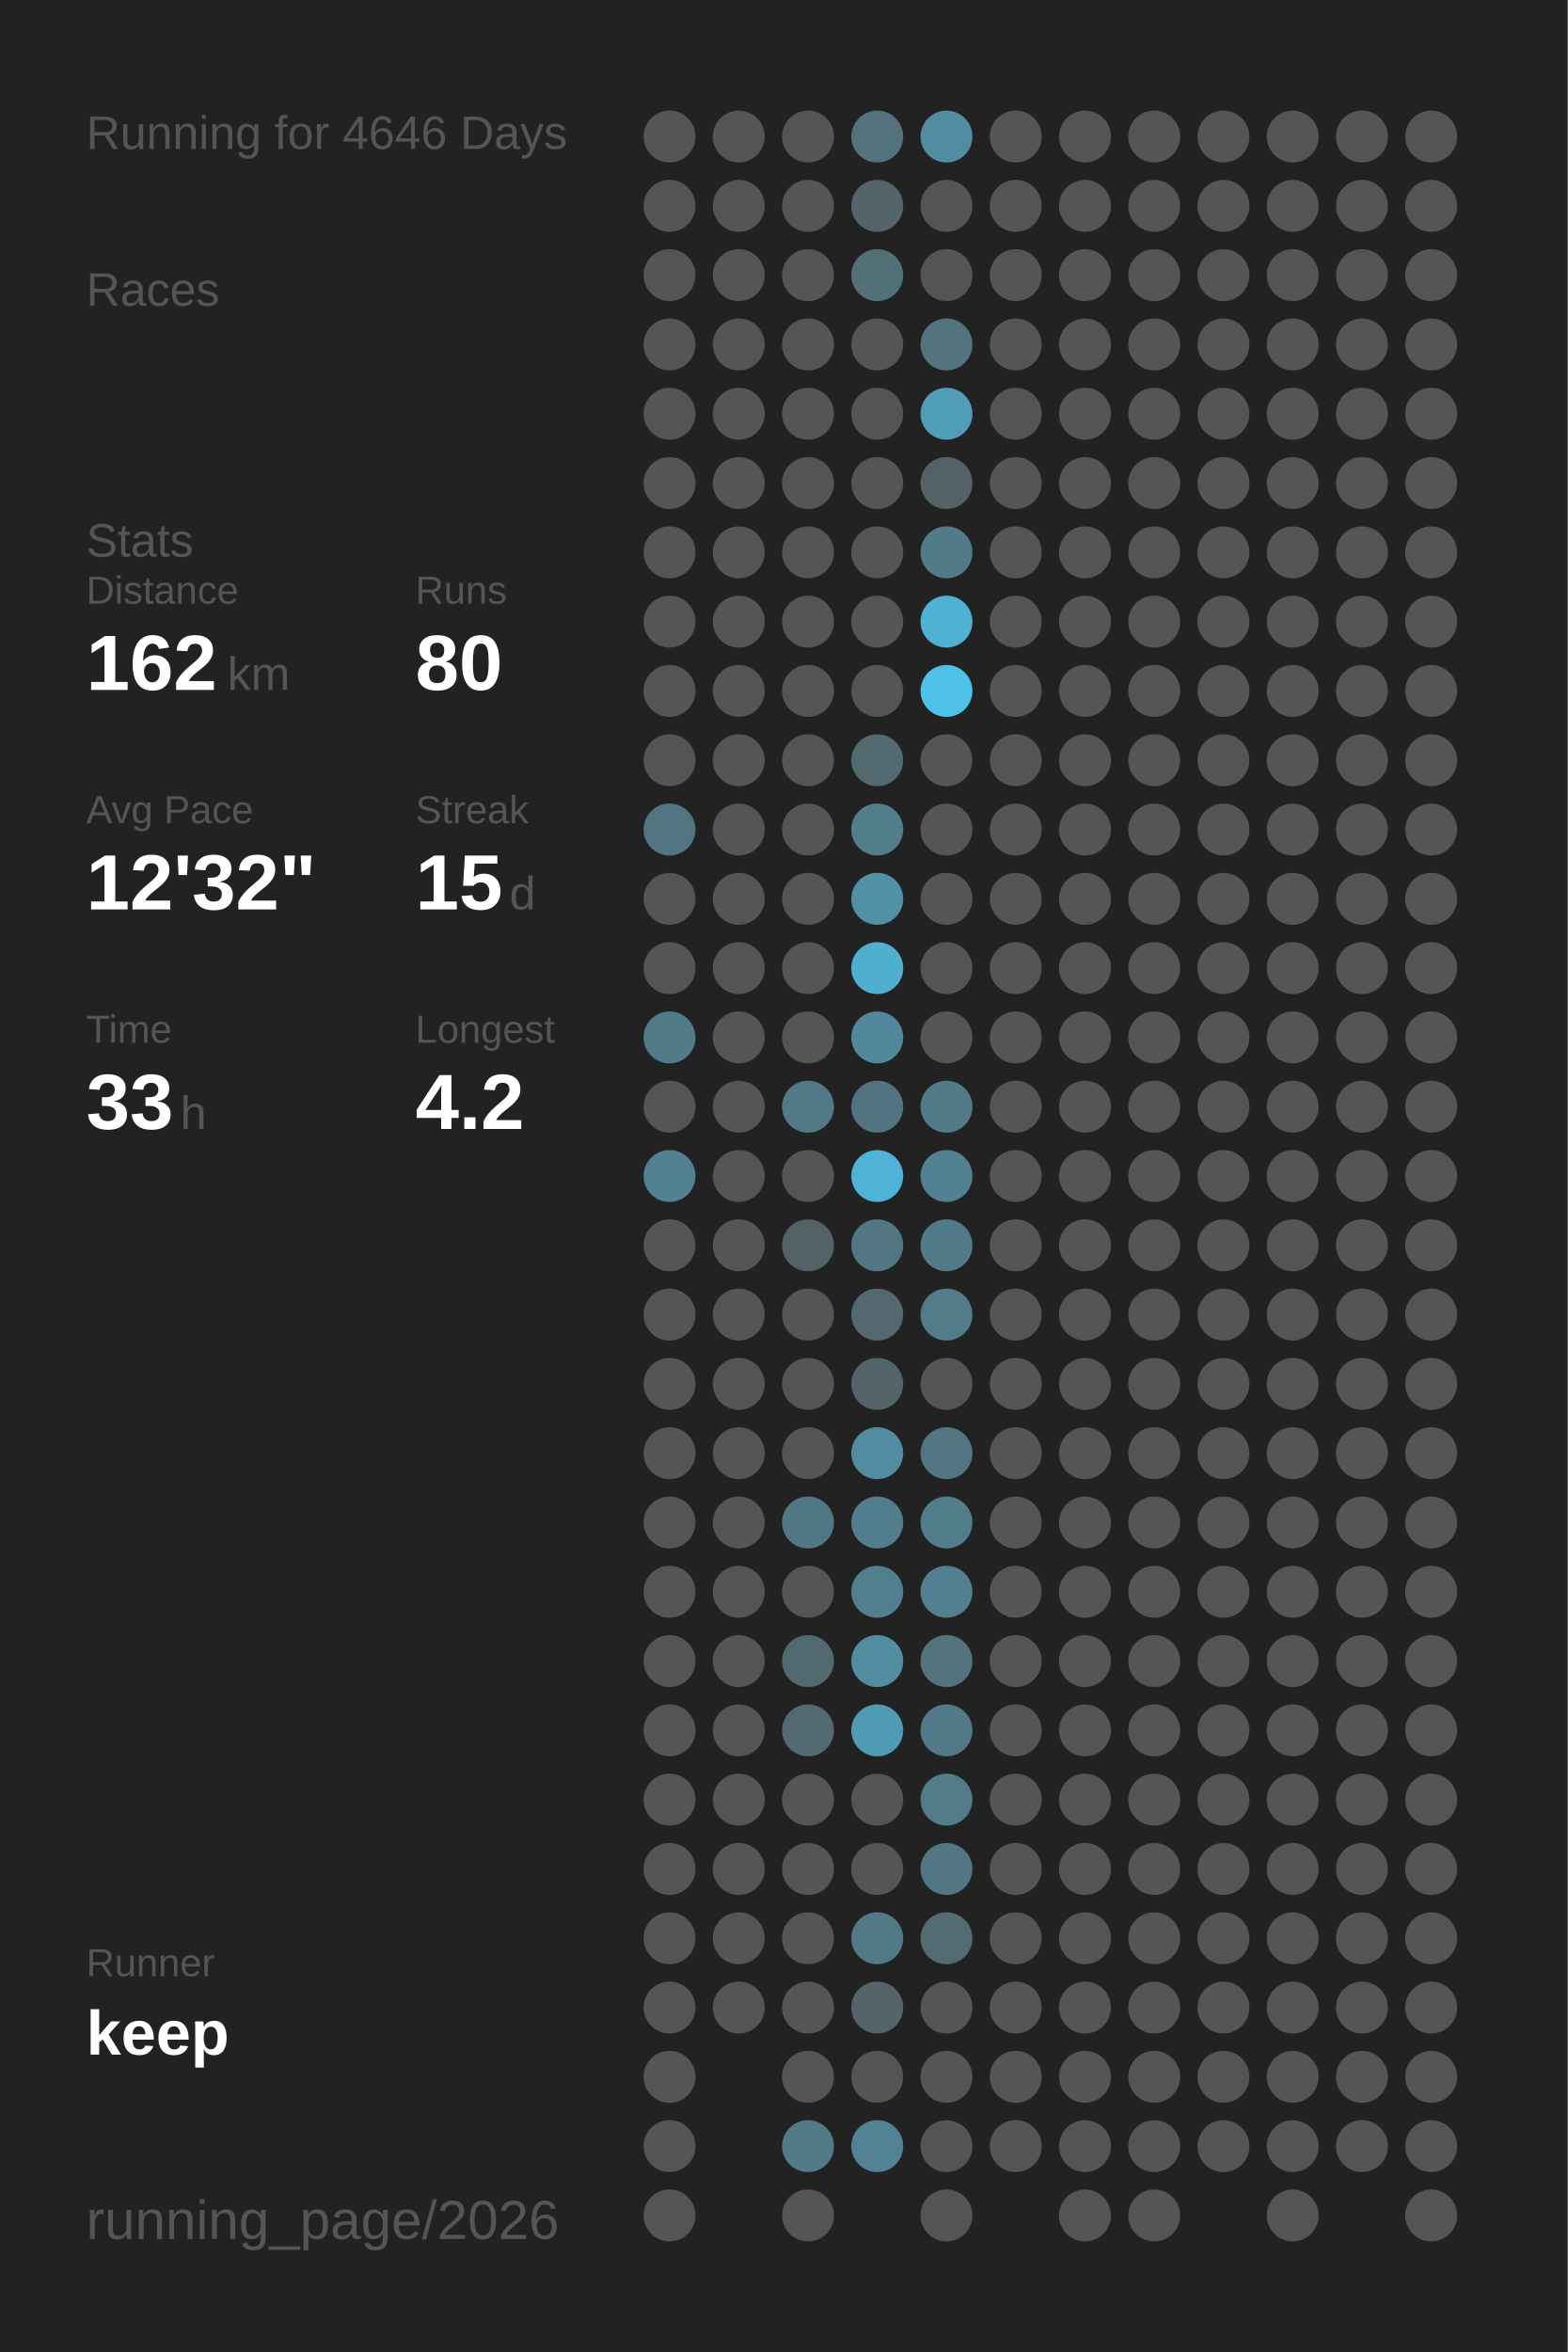
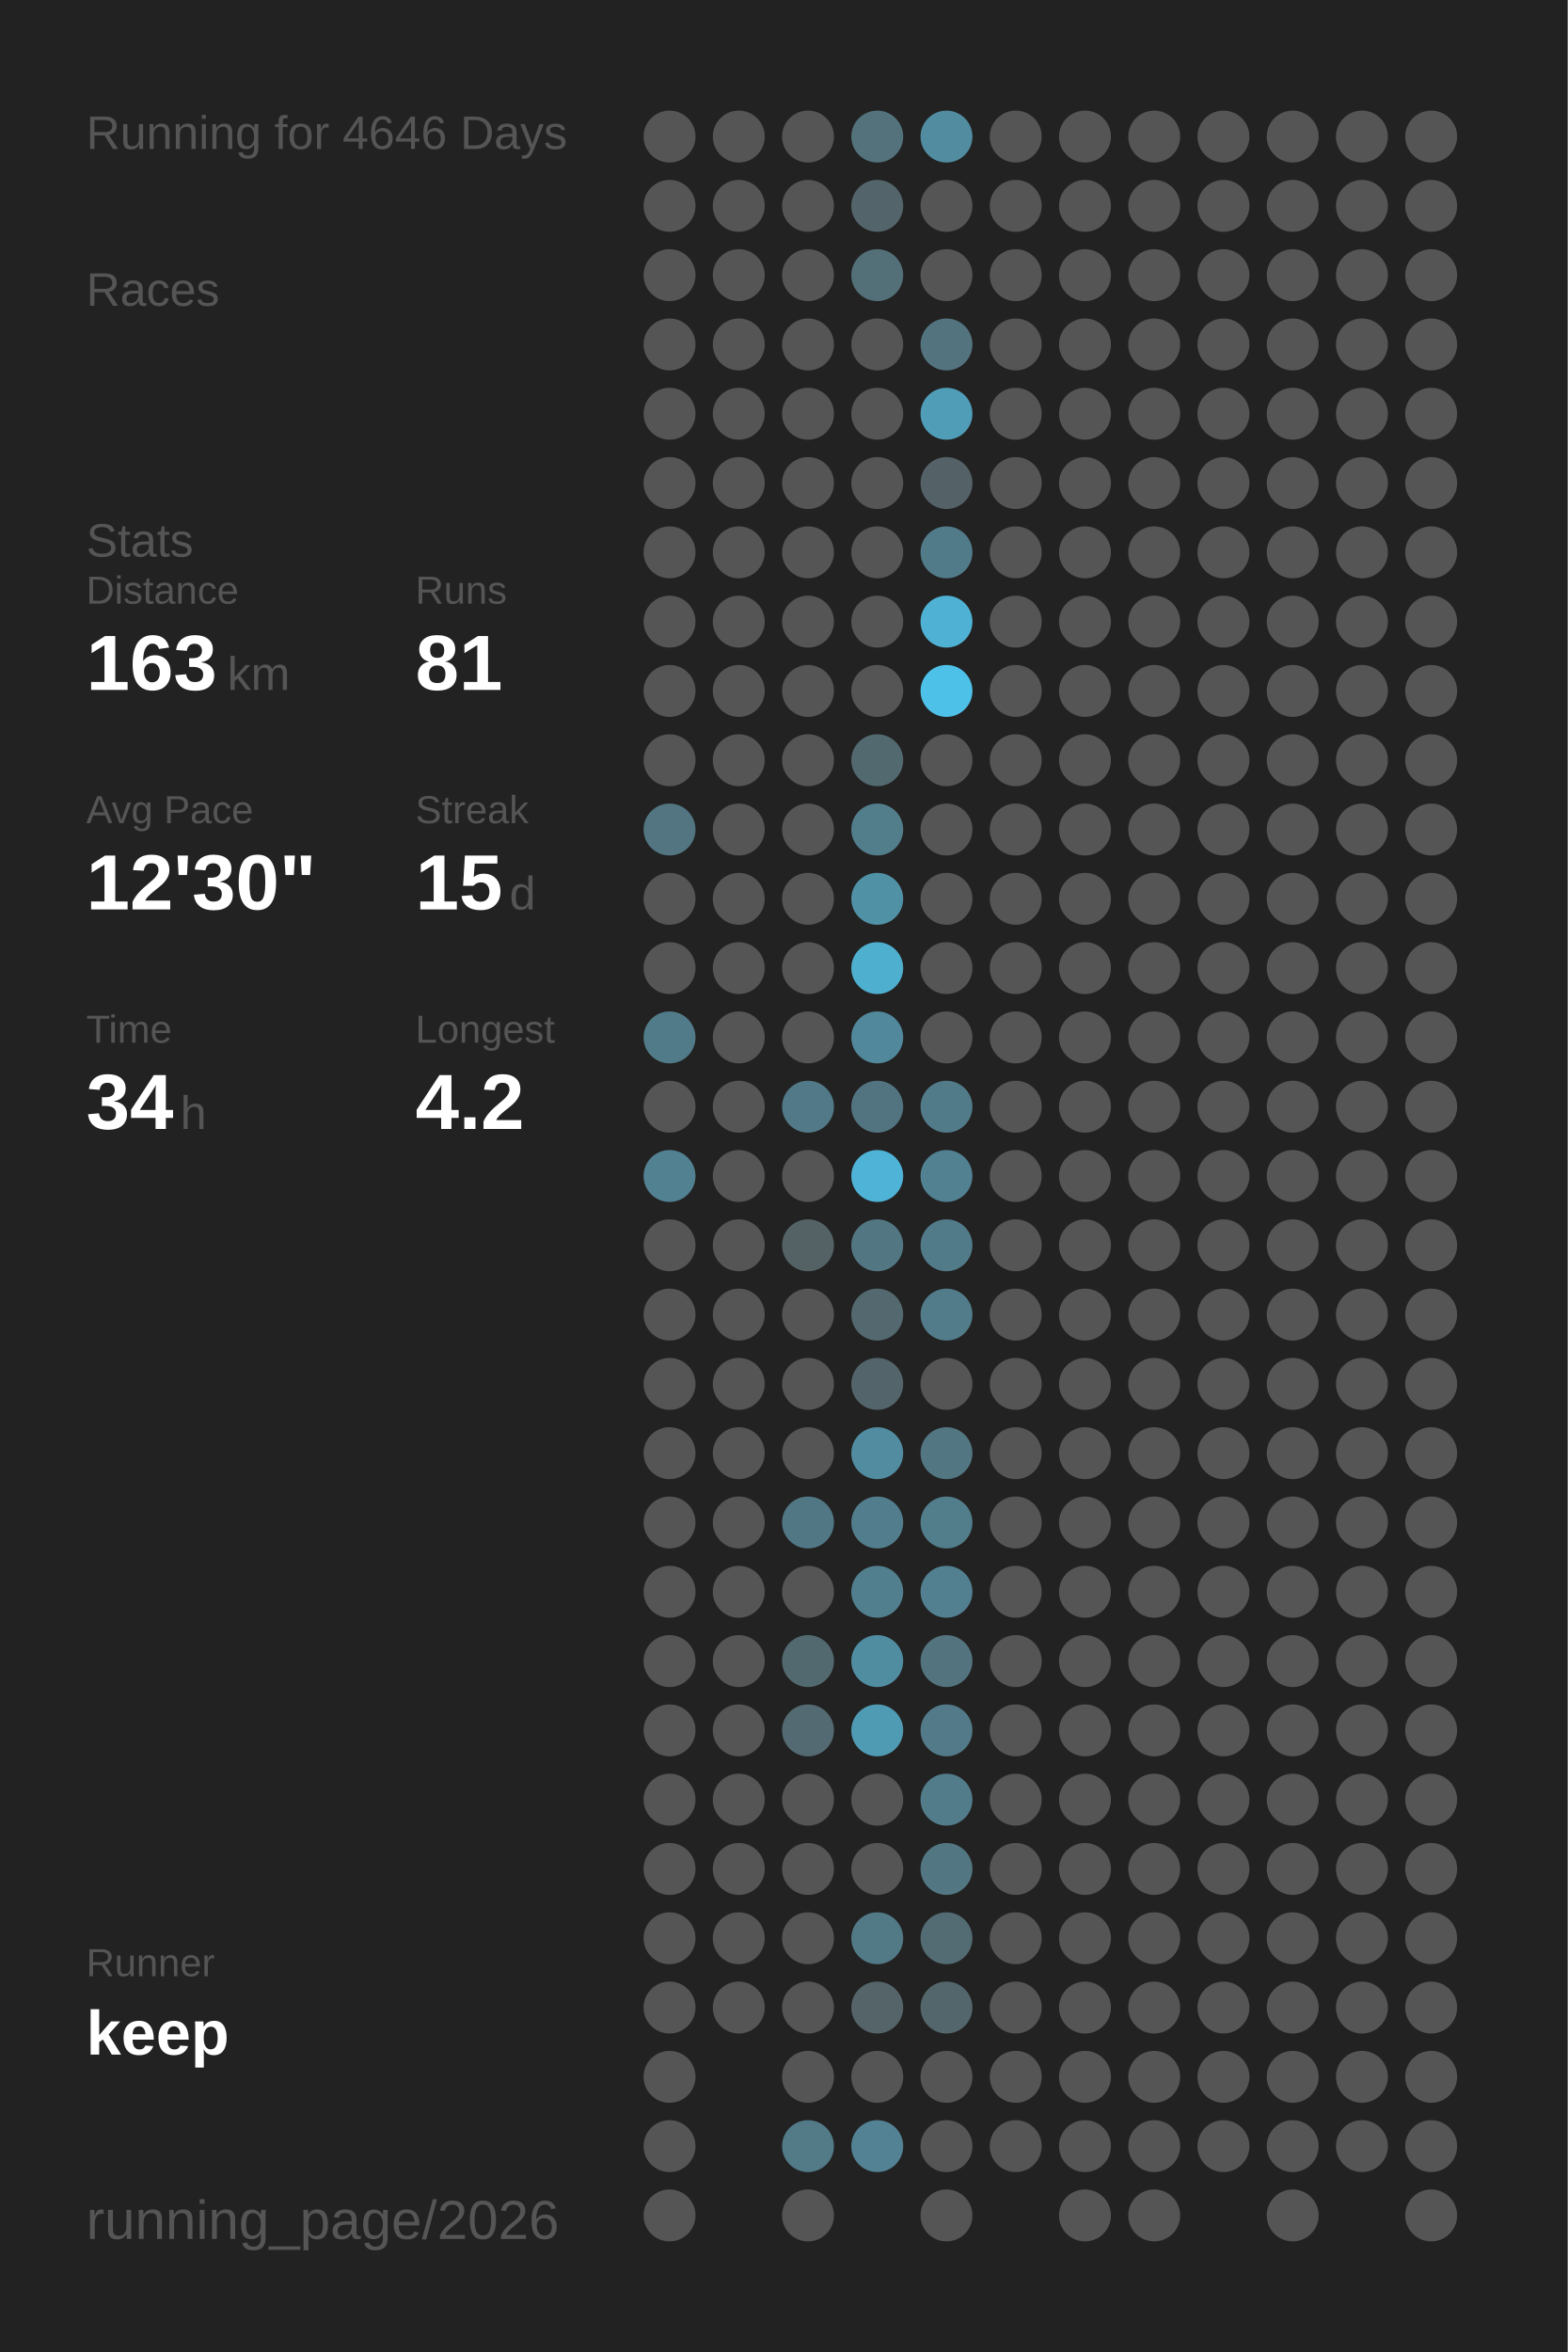
<svg xmlns="http://www.w3.org/2000/svg" baseProfile="full" height="300mm" version="1.1" viewBox="0,0,200,300" width="200mm">
  <defs />
  <rect fill="#222222" height="300" width="200" x="0" y="0" />
  <text fill="#555555" style="font-size:6px; font-family:Arial;" x="11" y="19">Running for 4646 Days</text>
  <text fill="#555555" style="font-size:6px; font-family:Arial;" x="11" y="39">Races</text>
  <text fill="#555555" style="font-size:6px; font-family:Arial;" x="11" y="71">Stats</text>
  <text fill="#555555" style="font-size:5px; font-family:Arial;" x="11" y="77">Distance</text>
-   <text fill="#FFFFFF" style="font-size:10px; font-family:Arial; font-weight:bold;" x="11" y="88">162</text>
+   <text fill="#FFFFFF" style="font-size:10px; font-family:Arial; font-weight:bold;" x="11" y="88">163</text>
  <text fill="#555555" style="font-size:6px; font-family:Arial;" x="29" y="88">km</text>
  <text fill="#555555" style="font-size:5px; font-family:Arial;" x="53" y="77">Runs</text>
-   <text fill="#FFFFFF" style="font-size:10px; font-family:Arial; font-weight:bold;" x="53" y="88">80</text>
+   <text fill="#FFFFFF" style="font-size:10px; font-family:Arial; font-weight:bold;" x="53" y="88">81</text>
  <text fill="#555555" style="font-size:5px; font-family:Arial;" x="11" y="105">Avg Pace</text>
-   <text fill="#FFFFFF" style="font-size:10px; font-family:Arial; font-weight:bold;" x="11" y="116">12'32"</text>
+   <text fill="#FFFFFF" style="font-size:10px; font-family:Arial; font-weight:bold;" x="11" y="116">12'30"</text>
  <text fill="#555555" style="font-size:5px; font-family:Arial;" x="53" y="105">Streak</text>
  <text fill="#FFFFFF" style="font-size:10px; font-family:Arial; font-weight:bold;" x="53" y="116">15</text>
  <text fill="#555555" style="font-size:6px; font-family:Arial;" x="65" y="116">d</text>
  <text fill="#555555" style="font-size:5px; font-family:Arial;" x="11" y="133">Time</text>
-   <text fill="#FFFFFF" style="font-size:10px; font-family:Arial; font-weight:bold;" x="11" y="144">33</text>
+   <text fill="#FFFFFF" style="font-size:10px; font-family:Arial; font-weight:bold;" x="11" y="144">34</text>
  <text fill="#555555" style="font-size:6px; font-family:Arial;" x="23" y="144">h</text>
  <text fill="#555555" style="font-size:5px; font-family:Arial;" x="53" y="133">Longest</text>
  <text fill="#FFFFFF" style="font-size:10px; font-family:Arial; font-weight:bold;" x="53" y="144">4.2</text>
  <text fill="#555555" style="font-size:5px; font-family:Arial;" x="11" y="252.065">Runner</text>
  <text fill="#FFFFFF" style="font-size:8px; font-family:Arial; font-weight:bold;" x="11" y="262.065">keep</text>
  <text fill="#555555" style="font-size:7px; font-family:Arial;" x="11" y="285.581">running_page/2026</text>
  <circle cx="85.417" cy="17.419" fill="#555555" r="3.312" />
  <circle cx="85.417" cy="26.258" fill="#555555" r="3.312" />
  <circle cx="85.417" cy="35.097" fill="#555555" r="3.312" />
  <circle cx="85.417" cy="43.935" fill="#555555" r="3.312" />
  <circle cx="85.417" cy="52.774" fill="#555555" r="3.312" />
  <circle cx="85.417" cy="61.613" fill="#555555" r="3.312" />
  <circle cx="85.417" cy="70.452" fill="#555555" r="3.312" />
  <circle cx="85.417" cy="79.29" fill="#555555" r="3.312" />
  <circle cx="85.417" cy="88.129" fill="#555555" r="3.312" />
  <circle cx="85.417" cy="96.968" fill="#555555" r="3.312" />
  <circle cx="85.417" cy="105.806" fill="#527581" r="3.312" />
  <circle cx="85.417" cy="114.645" fill="#555555" r="3.312" />
  <circle cx="85.417" cy="123.484" fill="#555555" r="3.312" />
  <circle cx="85.417" cy="132.323" fill="#527b89" r="3.312" />
  <circle cx="85.417" cy="141.161" fill="#555555" r="3.312" />
  <circle cx="85.417" cy="150" fill="#528191" r="3.312" />
  <circle cx="85.417" cy="158.839" fill="#555555" r="3.312" />
  <circle cx="85.417" cy="167.677" fill="#555555" r="3.312" />
  <circle cx="85.417" cy="176.516" fill="#555555" r="3.312" />
  <circle cx="85.417" cy="185.355" fill="#555555" r="3.312" />
  <circle cx="85.417" cy="194.194" fill="#555555" r="3.312" />
  <circle cx="85.417" cy="203.032" fill="#555555" r="3.312" />
  <circle cx="85.417" cy="211.871" fill="#555555" r="3.312" />
  <circle cx="85.417" cy="220.71" fill="#555555" r="3.312" />
  <circle cx="85.417" cy="229.548" fill="#555555" r="3.312" />
  <circle cx="85.417" cy="238.387" fill="#555555" r="3.312" />
  <circle cx="85.417" cy="247.226" fill="#555555" r="3.312" />
  <circle cx="85.417" cy="256.065" fill="#555555" r="3.312" />
  <circle cx="85.417" cy="264.903" fill="#555555" r="3.312" />
  <circle cx="85.417" cy="273.742" fill="#555555" r="3.312" />
  <circle cx="85.417" cy="282.581" fill="#555555" r="3.312" />
  <circle cx="94.25" cy="17.419" fill="#555555" r="3.312" />
  <circle cx="94.25" cy="26.258" fill="#555555" r="3.312" />
  <circle cx="94.25" cy="35.097" fill="#555555" r="3.312" />
  <circle cx="94.25" cy="43.935" fill="#555555" r="3.312" />
  <circle cx="94.25" cy="52.774" fill="#555555" r="3.312" />
  <circle cx="94.25" cy="61.613" fill="#555555" r="3.312" />
  <circle cx="94.25" cy="70.452" fill="#555555" r="3.312" />
  <circle cx="94.25" cy="79.29" fill="#555555" r="3.312" />
  <circle cx="94.25" cy="88.129" fill="#555555" r="3.312" />
  <circle cx="94.25" cy="96.968" fill="#555555" r="3.312" />
  <circle cx="94.25" cy="105.806" fill="#555555" r="3.312" />
  <circle cx="94.25" cy="114.645" fill="#555555" r="3.312" />
  <circle cx="94.25" cy="123.484" fill="#555555" r="3.312" />
  <circle cx="94.25" cy="132.323" fill="#555555" r="3.312" />
  <circle cx="94.25" cy="141.161" fill="#555555" r="3.312" />
  <circle cx="94.25" cy="150" fill="#555555" r="3.312" />
  <circle cx="94.25" cy="158.839" fill="#555555" r="3.312" />
  <circle cx="94.25" cy="167.677" fill="#555555" r="3.312" />
  <circle cx="94.25" cy="176.516" fill="#555555" r="3.312" />
  <circle cx="94.25" cy="185.355" fill="#555555" r="3.312" />
  <circle cx="94.25" cy="194.194" fill="#555555" r="3.312" />
  <circle cx="94.25" cy="203.032" fill="#555555" r="3.312" />
  <circle cx="94.25" cy="211.871" fill="#555555" r="3.312" />
  <circle cx="94.25" cy="220.71" fill="#555555" r="3.312" />
  <circle cx="94.25" cy="229.548" fill="#555555" r="3.312" />
  <circle cx="94.25" cy="238.387" fill="#555555" r="3.312" />
  <circle cx="94.25" cy="247.226" fill="#555555" r="3.312" />
  <circle cx="94.25" cy="256.065" fill="#555555" r="3.312" />
  <circle cx="103.083" cy="17.419" fill="#555555" r="3.312" />
  <circle cx="103.083" cy="26.258" fill="#555555" r="3.312" />
  <circle cx="103.083" cy="35.097" fill="#555555" r="3.312" />
  <circle cx="103.083" cy="43.935" fill="#555555" r="3.312" />
  <circle cx="103.083" cy="52.774" fill="#555555" r="3.312" />
  <circle cx="103.083" cy="61.613" fill="#555555" r="3.312" />
  <circle cx="103.083" cy="70.452" fill="#555555" r="3.312" />
  <circle cx="103.083" cy="79.29" fill="#555555" r="3.312" />
  <circle cx="103.083" cy="88.129" fill="#555555" r="3.312" />
  <circle cx="103.083" cy="96.968" fill="#555555" r="3.312" />
  <circle cx="103.083" cy="105.806" fill="#555555" r="3.312" />
  <circle cx="103.083" cy="114.645" fill="#555555" r="3.312" />
  <circle cx="103.083" cy="123.484" fill="#555555" r="3.312" />
  <circle cx="103.083" cy="132.323" fill="#555555" r="3.312" />
  <circle cx="103.083" cy="141.161" fill="#527987" r="3.312" />
  <circle cx="103.083" cy="150" fill="#555555" r="3.312" />
  <circle cx="103.083" cy="158.839" fill="#546266" r="3.312" />
  <circle cx="103.083" cy="167.677" fill="#555555" r="3.312" />
  <circle cx="103.083" cy="176.516" fill="#555555" r="3.312" />
  <circle cx="103.083" cy="185.355" fill="#555555" r="3.312" />
  <circle cx="103.083" cy="194.194" fill="#527784" r="3.312" />
  <circle cx="103.083" cy="203.032" fill="#555555" r="3.312" />
  <circle cx="103.083" cy="211.871" fill="#536970" r="3.312" />
  <circle cx="103.083" cy="220.71" fill="#536a72" r="3.312" />
  <circle cx="103.083" cy="229.548" fill="#555555" r="3.312" />
  <circle cx="103.083" cy="238.387" fill="#555555" r="3.312" />
  <circle cx="103.083" cy="247.226" fill="#555555" r="3.312" />
  <circle cx="103.083" cy="256.065" fill="#555555" r="3.312" />
  <circle cx="103.083" cy="264.903" fill="#555555" r="3.312" />
  <circle cx="103.083" cy="273.742" fill="#527a87" r="3.312" />
  <circle cx="103.083" cy="282.581" fill="#555555" r="3.312" />
  <circle cx="111.917" cy="17.419" fill="#53727c" r="3.312" />
  <circle cx="111.917" cy="26.258" fill="#53656b" r="3.312" />
  <circle cx="111.917" cy="35.097" fill="#536f78" r="3.312" />
  <circle cx="111.917" cy="43.935" fill="#555555" r="3.312" />
  <circle cx="111.917" cy="52.774" fill="#555555" r="3.312" />
  <circle cx="111.917" cy="61.613" fill="#555555" r="3.312" />
  <circle cx="111.917" cy="70.452" fill="#555555" r="3.312" />
  <circle cx="111.917" cy="79.29" fill="#555555" r="3.312" />
  <circle cx="111.917" cy="88.129" fill="#555555" r="3.312" />
  <circle cx="111.917" cy="96.968" fill="#536970" r="3.312" />
  <circle cx="111.917" cy="105.806" fill="#527d8b" r="3.312" />
  <circle cx="111.917" cy="114.645" fill="#5191a6" r="3.312" />
  <circle cx="111.917" cy="123.484" fill="#4fafcf" r="3.312" />
  <circle cx="111.917" cy="132.323" fill="#51889b" r="3.312" />
  <circle cx="111.917" cy="141.161" fill="#527480" r="3.312" />
  <circle cx="111.917" cy="150" fill="#4eb3d6" r="3.312" />
  <circle cx="111.917" cy="158.839" fill="#527783" r="3.312" />
  <circle cx="111.917" cy="167.677" fill="#53686f" r="3.312" />
  <circle cx="111.917" cy="176.516" fill="#53646a" r="3.312" />
  <circle cx="111.917" cy="185.355" fill="#518ca0" r="3.312" />
  <circle cx="111.917" cy="194.194" fill="#527d8c" r="3.312" />
  <circle cx="111.917" cy="203.032" fill="#527f8e" r="3.312" />
  <circle cx="111.917" cy="211.871" fill="#518da1" r="3.312" />
  <circle cx="111.917" cy="220.71" fill="#509bb4" r="3.312" />
  <circle cx="111.917" cy="229.548" fill="#555555" r="3.312" />
  <circle cx="111.917" cy="238.387" fill="#555555" r="3.312" />
  <circle cx="111.917" cy="247.226" fill="#527986" r="3.312" />
  <circle cx="111.917" cy="256.065" fill="#546469" r="3.312" />
  <circle cx="111.917" cy="264.903" fill="#555555" r="3.312" />
  <circle cx="111.917" cy="273.742" fill="#528293" r="3.312" />
  <circle cx="120.75" cy="17.419" fill="#518ca0" r="3.312" />
  <circle cx="120.75" cy="26.258" fill="#555555" r="3.312" />
  <circle cx="120.75" cy="35.097" fill="#555555" r="3.312" />
  <circle cx="120.75" cy="43.935" fill="#53737e" r="3.312" />
  <circle cx="120.75" cy="52.774" fill="#509db8" r="3.312" />
  <circle cx="120.75" cy="61.613" fill="#546267" r="3.312" />
  <circle cx="120.75" cy="70.452" fill="#527b89" r="3.312" />
  <circle cx="120.75" cy="79.29" fill="#4fb2d4" r="3.312" />
  <circle cx="120.75" cy="88.129" fill="#4ec1e8" r="3.312" />
  <circle cx="120.75" cy="96.968" fill="#555555" r="3.312" />
  <circle cx="120.75" cy="105.806" fill="#555555" r="3.312" />
  <circle cx="120.75" cy="114.645" fill="#555555" r="3.312" />
  <circle cx="120.75" cy="123.484" fill="#555555" r="3.312" />
  <circle cx="120.75" cy="132.323" fill="#555555" r="3.312" />
  <circle cx="120.75" cy="141.161" fill="#527b89" r="3.312" />
  <circle cx="120.75" cy="150" fill="#528191" r="3.312" />
  <circle cx="120.75" cy="158.839" fill="#527b89" r="3.312" />
  <circle cx="120.75" cy="167.677" fill="#527c8a" r="3.312" />
  <circle cx="120.75" cy="176.516" fill="#555555" r="3.312" />
  <circle cx="120.75" cy="185.355" fill="#527682" r="3.312" />
  <circle cx="120.75" cy="194.194" fill="#527d8b" r="3.312" />
  <circle cx="120.75" cy="203.032" fill="#528090" r="3.312" />
  <circle cx="120.75" cy="211.871" fill="#53737e" r="3.312" />
  <circle cx="120.75" cy="220.71" fill="#527a88" r="3.312" />
  <circle cx="120.75" cy="229.548" fill="#527c8a" r="3.312" />
  <circle cx="120.75" cy="238.387" fill="#527682" r="3.312" />
  <circle cx="120.75" cy="247.226" fill="#536b73" r="3.312" />
-   <circle cx="120.75" cy="256.065" fill="#555555" r="3.312" />
+   <circle cx="120.75" cy="256.065" fill="#53666c" r="3.312" />
  <circle cx="120.75" cy="264.903" fill="#555555" r="3.312" />
  <circle cx="120.75" cy="273.742" fill="#555555" r="3.312" />
  <circle cx="120.75" cy="282.581" fill="#555555" r="3.312" />
  <circle cx="129.583" cy="17.419" fill="#555555" r="3.312" />
  <circle cx="129.583" cy="26.258" fill="#555555" r="3.312" />
  <circle cx="129.583" cy="35.097" fill="#555555" r="3.312" />
  <circle cx="129.583" cy="43.935" fill="#555555" r="3.312" />
  <circle cx="129.583" cy="52.774" fill="#555555" r="3.312" />
  <circle cx="129.583" cy="61.613" fill="#555555" r="3.312" />
  <circle cx="129.583" cy="70.452" fill="#555555" r="3.312" />
  <circle cx="129.583" cy="79.29" fill="#555555" r="3.312" />
  <circle cx="129.583" cy="88.129" fill="#555555" r="3.312" />
  <circle cx="129.583" cy="96.968" fill="#555555" r="3.312" />
  <circle cx="129.583" cy="105.806" fill="#555555" r="3.312" />
  <circle cx="129.583" cy="114.645" fill="#555555" r="3.312" />
  <circle cx="129.583" cy="123.484" fill="#555555" r="3.312" />
  <circle cx="129.583" cy="132.323" fill="#555555" r="3.312" />
  <circle cx="129.583" cy="141.161" fill="#555555" r="3.312" />
  <circle cx="129.583" cy="150" fill="#555555" r="3.312" />
  <circle cx="129.583" cy="158.839" fill="#555555" r="3.312" />
  <circle cx="129.583" cy="167.677" fill="#555555" r="3.312" />
  <circle cx="129.583" cy="176.516" fill="#555555" r="3.312" />
  <circle cx="129.583" cy="185.355" fill="#555555" r="3.312" />
  <circle cx="129.583" cy="194.194" fill="#555555" r="3.312" />
  <circle cx="129.583" cy="203.032" fill="#555555" r="3.312" />
  <circle cx="129.583" cy="211.871" fill="#555555" r="3.312" />
  <circle cx="129.583" cy="220.71" fill="#555555" r="3.312" />
  <circle cx="129.583" cy="229.548" fill="#555555" r="3.312" />
  <circle cx="129.583" cy="238.387" fill="#555555" r="3.312" />
  <circle cx="129.583" cy="247.226" fill="#555555" r="3.312" />
  <circle cx="129.583" cy="256.065" fill="#555555" r="3.312" />
  <circle cx="129.583" cy="264.903" fill="#555555" r="3.312" />
  <circle cx="129.583" cy="273.742" fill="#555555" r="3.312" />
  <circle cx="138.417" cy="17.419" fill="#555555" r="3.312" />
  <circle cx="138.417" cy="26.258" fill="#555555" r="3.312" />
  <circle cx="138.417" cy="35.097" fill="#555555" r="3.312" />
  <circle cx="138.417" cy="43.935" fill="#555555" r="3.312" />
  <circle cx="138.417" cy="52.774" fill="#555555" r="3.312" />
  <circle cx="138.417" cy="61.613" fill="#555555" r="3.312" />
  <circle cx="138.417" cy="70.452" fill="#555555" r="3.312" />
  <circle cx="138.417" cy="79.29" fill="#555555" r="3.312" />
  <circle cx="138.417" cy="88.129" fill="#555555" r="3.312" />
  <circle cx="138.417" cy="96.968" fill="#555555" r="3.312" />
  <circle cx="138.417" cy="105.806" fill="#555555" r="3.312" />
  <circle cx="138.417" cy="114.645" fill="#555555" r="3.312" />
  <circle cx="138.417" cy="123.484" fill="#555555" r="3.312" />
  <circle cx="138.417" cy="132.323" fill="#555555" r="3.312" />
  <circle cx="138.417" cy="141.161" fill="#555555" r="3.312" />
  <circle cx="138.417" cy="150" fill="#555555" r="3.312" />
  <circle cx="138.417" cy="158.839" fill="#555555" r="3.312" />
  <circle cx="138.417" cy="167.677" fill="#555555" r="3.312" />
  <circle cx="138.417" cy="176.516" fill="#555555" r="3.312" />
  <circle cx="138.417" cy="185.355" fill="#555555" r="3.312" />
  <circle cx="138.417" cy="194.194" fill="#555555" r="3.312" />
  <circle cx="138.417" cy="203.032" fill="#555555" r="3.312" />
  <circle cx="138.417" cy="211.871" fill="#555555" r="3.312" />
  <circle cx="138.417" cy="220.71" fill="#555555" r="3.312" />
  <circle cx="138.417" cy="229.548" fill="#555555" r="3.312" />
  <circle cx="138.417" cy="238.387" fill="#555555" r="3.312" />
  <circle cx="138.417" cy="247.226" fill="#555555" r="3.312" />
  <circle cx="138.417" cy="256.065" fill="#555555" r="3.312" />
  <circle cx="138.417" cy="264.903" fill="#555555" r="3.312" />
  <circle cx="138.417" cy="273.742" fill="#555555" r="3.312" />
  <circle cx="138.417" cy="282.581" fill="#555555" r="3.312" />
  <circle cx="147.25" cy="17.419" fill="#555555" r="3.312" />
  <circle cx="147.25" cy="26.258" fill="#555555" r="3.312" />
  <circle cx="147.25" cy="35.097" fill="#555555" r="3.312" />
  <circle cx="147.25" cy="43.935" fill="#555555" r="3.312" />
  <circle cx="147.25" cy="52.774" fill="#555555" r="3.312" />
  <circle cx="147.25" cy="61.613" fill="#555555" r="3.312" />
  <circle cx="147.25" cy="70.452" fill="#555555" r="3.312" />
  <circle cx="147.25" cy="79.29" fill="#555555" r="3.312" />
  <circle cx="147.25" cy="88.129" fill="#555555" r="3.312" />
  <circle cx="147.25" cy="96.968" fill="#555555" r="3.312" />
  <circle cx="147.25" cy="105.806" fill="#555555" r="3.312" />
  <circle cx="147.25" cy="114.645" fill="#555555" r="3.312" />
  <circle cx="147.25" cy="123.484" fill="#555555" r="3.312" />
  <circle cx="147.25" cy="132.323" fill="#555555" r="3.312" />
  <circle cx="147.25" cy="141.161" fill="#555555" r="3.312" />
  <circle cx="147.25" cy="150" fill="#555555" r="3.312" />
  <circle cx="147.25" cy="158.839" fill="#555555" r="3.312" />
  <circle cx="147.25" cy="167.677" fill="#555555" r="3.312" />
  <circle cx="147.25" cy="176.516" fill="#555555" r="3.312" />
  <circle cx="147.25" cy="185.355" fill="#555555" r="3.312" />
  <circle cx="147.25" cy="194.194" fill="#555555" r="3.312" />
  <circle cx="147.25" cy="203.032" fill="#555555" r="3.312" />
  <circle cx="147.25" cy="211.871" fill="#555555" r="3.312" />
  <circle cx="147.25" cy="220.71" fill="#555555" r="3.312" />
  <circle cx="147.25" cy="229.548" fill="#555555" r="3.312" />
  <circle cx="147.25" cy="238.387" fill="#555555" r="3.312" />
  <circle cx="147.25" cy="247.226" fill="#555555" r="3.312" />
  <circle cx="147.25" cy="256.065" fill="#555555" r="3.312" />
  <circle cx="147.25" cy="264.903" fill="#555555" r="3.312" />
  <circle cx="147.25" cy="273.742" fill="#555555" r="3.312" />
  <circle cx="147.25" cy="282.581" fill="#555555" r="3.312" />
  <circle cx="156.083" cy="17.419" fill="#555555" r="3.312" />
  <circle cx="156.083" cy="26.258" fill="#555555" r="3.312" />
  <circle cx="156.083" cy="35.097" fill="#555555" r="3.312" />
  <circle cx="156.083" cy="43.935" fill="#555555" r="3.312" />
  <circle cx="156.083" cy="52.774" fill="#555555" r="3.312" />
  <circle cx="156.083" cy="61.613" fill="#555555" r="3.312" />
  <circle cx="156.083" cy="70.452" fill="#555555" r="3.312" />
  <circle cx="156.083" cy="79.29" fill="#555555" r="3.312" />
  <circle cx="156.083" cy="88.129" fill="#555555" r="3.312" />
  <circle cx="156.083" cy="96.968" fill="#555555" r="3.312" />
  <circle cx="156.083" cy="105.806" fill="#555555" r="3.312" />
  <circle cx="156.083" cy="114.645" fill="#555555" r="3.312" />
  <circle cx="156.083" cy="123.484" fill="#555555" r="3.312" />
  <circle cx="156.083" cy="132.323" fill="#555555" r="3.312" />
  <circle cx="156.083" cy="141.161" fill="#555555" r="3.312" />
  <circle cx="156.083" cy="150" fill="#555555" r="3.312" />
  <circle cx="156.083" cy="158.839" fill="#555555" r="3.312" />
  <circle cx="156.083" cy="167.677" fill="#555555" r="3.312" />
  <circle cx="156.083" cy="176.516" fill="#555555" r="3.312" />
  <circle cx="156.083" cy="185.355" fill="#555555" r="3.312" />
  <circle cx="156.083" cy="194.194" fill="#555555" r="3.312" />
  <circle cx="156.083" cy="203.032" fill="#555555" r="3.312" />
  <circle cx="156.083" cy="211.871" fill="#555555" r="3.312" />
  <circle cx="156.083" cy="220.71" fill="#555555" r="3.312" />
  <circle cx="156.083" cy="229.548" fill="#555555" r="3.312" />
  <circle cx="156.083" cy="238.387" fill="#555555" r="3.312" />
  <circle cx="156.083" cy="247.226" fill="#555555" r="3.312" />
  <circle cx="156.083" cy="256.065" fill="#555555" r="3.312" />
  <circle cx="156.083" cy="264.903" fill="#555555" r="3.312" />
  <circle cx="156.083" cy="273.742" fill="#555555" r="3.312" />
  <circle cx="164.917" cy="17.419" fill="#555555" r="3.312" />
  <circle cx="164.917" cy="26.258" fill="#555555" r="3.312" />
  <circle cx="164.917" cy="35.097" fill="#555555" r="3.312" />
  <circle cx="164.917" cy="43.935" fill="#555555" r="3.312" />
  <circle cx="164.917" cy="52.774" fill="#555555" r="3.312" />
  <circle cx="164.917" cy="61.613" fill="#555555" r="3.312" />
  <circle cx="164.917" cy="70.452" fill="#555555" r="3.312" />
  <circle cx="164.917" cy="79.29" fill="#555555" r="3.312" />
  <circle cx="164.917" cy="88.129" fill="#555555" r="3.312" />
  <circle cx="164.917" cy="96.968" fill="#555555" r="3.312" />
  <circle cx="164.917" cy="105.806" fill="#555555" r="3.312" />
  <circle cx="164.917" cy="114.645" fill="#555555" r="3.312" />
  <circle cx="164.917" cy="123.484" fill="#555555" r="3.312" />
  <circle cx="164.917" cy="132.323" fill="#555555" r="3.312" />
  <circle cx="164.917" cy="141.161" fill="#555555" r="3.312" />
  <circle cx="164.917" cy="150" fill="#555555" r="3.312" />
  <circle cx="164.917" cy="158.839" fill="#555555" r="3.312" />
  <circle cx="164.917" cy="167.677" fill="#555555" r="3.312" />
  <circle cx="164.917" cy="176.516" fill="#555555" r="3.312" />
  <circle cx="164.917" cy="185.355" fill="#555555" r="3.312" />
  <circle cx="164.917" cy="194.194" fill="#555555" r="3.312" />
  <circle cx="164.917" cy="203.032" fill="#555555" r="3.312" />
  <circle cx="164.917" cy="211.871" fill="#555555" r="3.312" />
  <circle cx="164.917" cy="220.71" fill="#555555" r="3.312" />
  <circle cx="164.917" cy="229.548" fill="#555555" r="3.312" />
  <circle cx="164.917" cy="238.387" fill="#555555" r="3.312" />
  <circle cx="164.917" cy="247.226" fill="#555555" r="3.312" />
  <circle cx="164.917" cy="256.065" fill="#555555" r="3.312" />
  <circle cx="164.917" cy="264.903" fill="#555555" r="3.312" />
  <circle cx="164.917" cy="273.742" fill="#555555" r="3.312" />
  <circle cx="164.917" cy="282.581" fill="#555555" r="3.312" />
  <circle cx="173.75" cy="17.419" fill="#555555" r="3.312" />
  <circle cx="173.75" cy="26.258" fill="#555555" r="3.312" />
  <circle cx="173.75" cy="35.097" fill="#555555" r="3.312" />
  <circle cx="173.75" cy="43.935" fill="#555555" r="3.312" />
  <circle cx="173.75" cy="52.774" fill="#555555" r="3.312" />
  <circle cx="173.75" cy="61.613" fill="#555555" r="3.312" />
  <circle cx="173.75" cy="70.452" fill="#555555" r="3.312" />
  <circle cx="173.75" cy="79.29" fill="#555555" r="3.312" />
  <circle cx="173.75" cy="88.129" fill="#555555" r="3.312" />
  <circle cx="173.75" cy="96.968" fill="#555555" r="3.312" />
  <circle cx="173.75" cy="105.806" fill="#555555" r="3.312" />
  <circle cx="173.75" cy="114.645" fill="#555555" r="3.312" />
  <circle cx="173.75" cy="123.484" fill="#555555" r="3.312" />
  <circle cx="173.75" cy="132.323" fill="#555555" r="3.312" />
  <circle cx="173.75" cy="141.161" fill="#555555" r="3.312" />
  <circle cx="173.75" cy="150" fill="#555555" r="3.312" />
  <circle cx="173.75" cy="158.839" fill="#555555" r="3.312" />
  <circle cx="173.75" cy="167.677" fill="#555555" r="3.312" />
  <circle cx="173.75" cy="176.516" fill="#555555" r="3.312" />
  <circle cx="173.75" cy="185.355" fill="#555555" r="3.312" />
  <circle cx="173.75" cy="194.194" fill="#555555" r="3.312" />
  <circle cx="173.75" cy="203.032" fill="#555555" r="3.312" />
  <circle cx="173.75" cy="211.871" fill="#555555" r="3.312" />
  <circle cx="173.75" cy="220.71" fill="#555555" r="3.312" />
  <circle cx="173.75" cy="229.548" fill="#555555" r="3.312" />
  <circle cx="173.75" cy="238.387" fill="#555555" r="3.312" />
  <circle cx="173.75" cy="247.226" fill="#555555" r="3.312" />
  <circle cx="173.75" cy="256.065" fill="#555555" r="3.312" />
  <circle cx="173.75" cy="264.903" fill="#555555" r="3.312" />
  <circle cx="173.75" cy="273.742" fill="#555555" r="3.312" />
  <circle cx="182.583" cy="17.419" fill="#555555" r="3.312" />
  <circle cx="182.583" cy="26.258" fill="#555555" r="3.312" />
  <circle cx="182.583" cy="35.097" fill="#555555" r="3.312" />
  <circle cx="182.583" cy="43.935" fill="#555555" r="3.312" />
  <circle cx="182.583" cy="52.774" fill="#555555" r="3.312" />
  <circle cx="182.583" cy="61.613" fill="#555555" r="3.312" />
  <circle cx="182.583" cy="70.452" fill="#555555" r="3.312" />
  <circle cx="182.583" cy="79.29" fill="#555555" r="3.312" />
  <circle cx="182.583" cy="88.129" fill="#555555" r="3.312" />
  <circle cx="182.583" cy="96.968" fill="#555555" r="3.312" />
  <circle cx="182.583" cy="105.806" fill="#555555" r="3.312" />
  <circle cx="182.583" cy="114.645" fill="#555555" r="3.312" />
  <circle cx="182.583" cy="123.484" fill="#555555" r="3.312" />
  <circle cx="182.583" cy="132.323" fill="#555555" r="3.312" />
  <circle cx="182.583" cy="141.161" fill="#555555" r="3.312" />
  <circle cx="182.583" cy="150" fill="#555555" r="3.312" />
  <circle cx="182.583" cy="158.839" fill="#555555" r="3.312" />
  <circle cx="182.583" cy="167.677" fill="#555555" r="3.312" />
  <circle cx="182.583" cy="176.516" fill="#555555" r="3.312" />
  <circle cx="182.583" cy="185.355" fill="#555555" r="3.312" />
  <circle cx="182.583" cy="194.194" fill="#555555" r="3.312" />
  <circle cx="182.583" cy="203.032" fill="#555555" r="3.312" />
  <circle cx="182.583" cy="211.871" fill="#555555" r="3.312" />
  <circle cx="182.583" cy="220.71" fill="#555555" r="3.312" />
  <circle cx="182.583" cy="229.548" fill="#555555" r="3.312" />
  <circle cx="182.583" cy="238.387" fill="#555555" r="3.312" />
  <circle cx="182.583" cy="247.226" fill="#555555" r="3.312" />
  <circle cx="182.583" cy="256.065" fill="#555555" r="3.312" />
  <circle cx="182.583" cy="264.903" fill="#555555" r="3.312" />
  <circle cx="182.583" cy="273.742" fill="#555555" r="3.312" />
  <circle cx="182.583" cy="282.581" fill="#555555" r="3.312" />
</svg>
